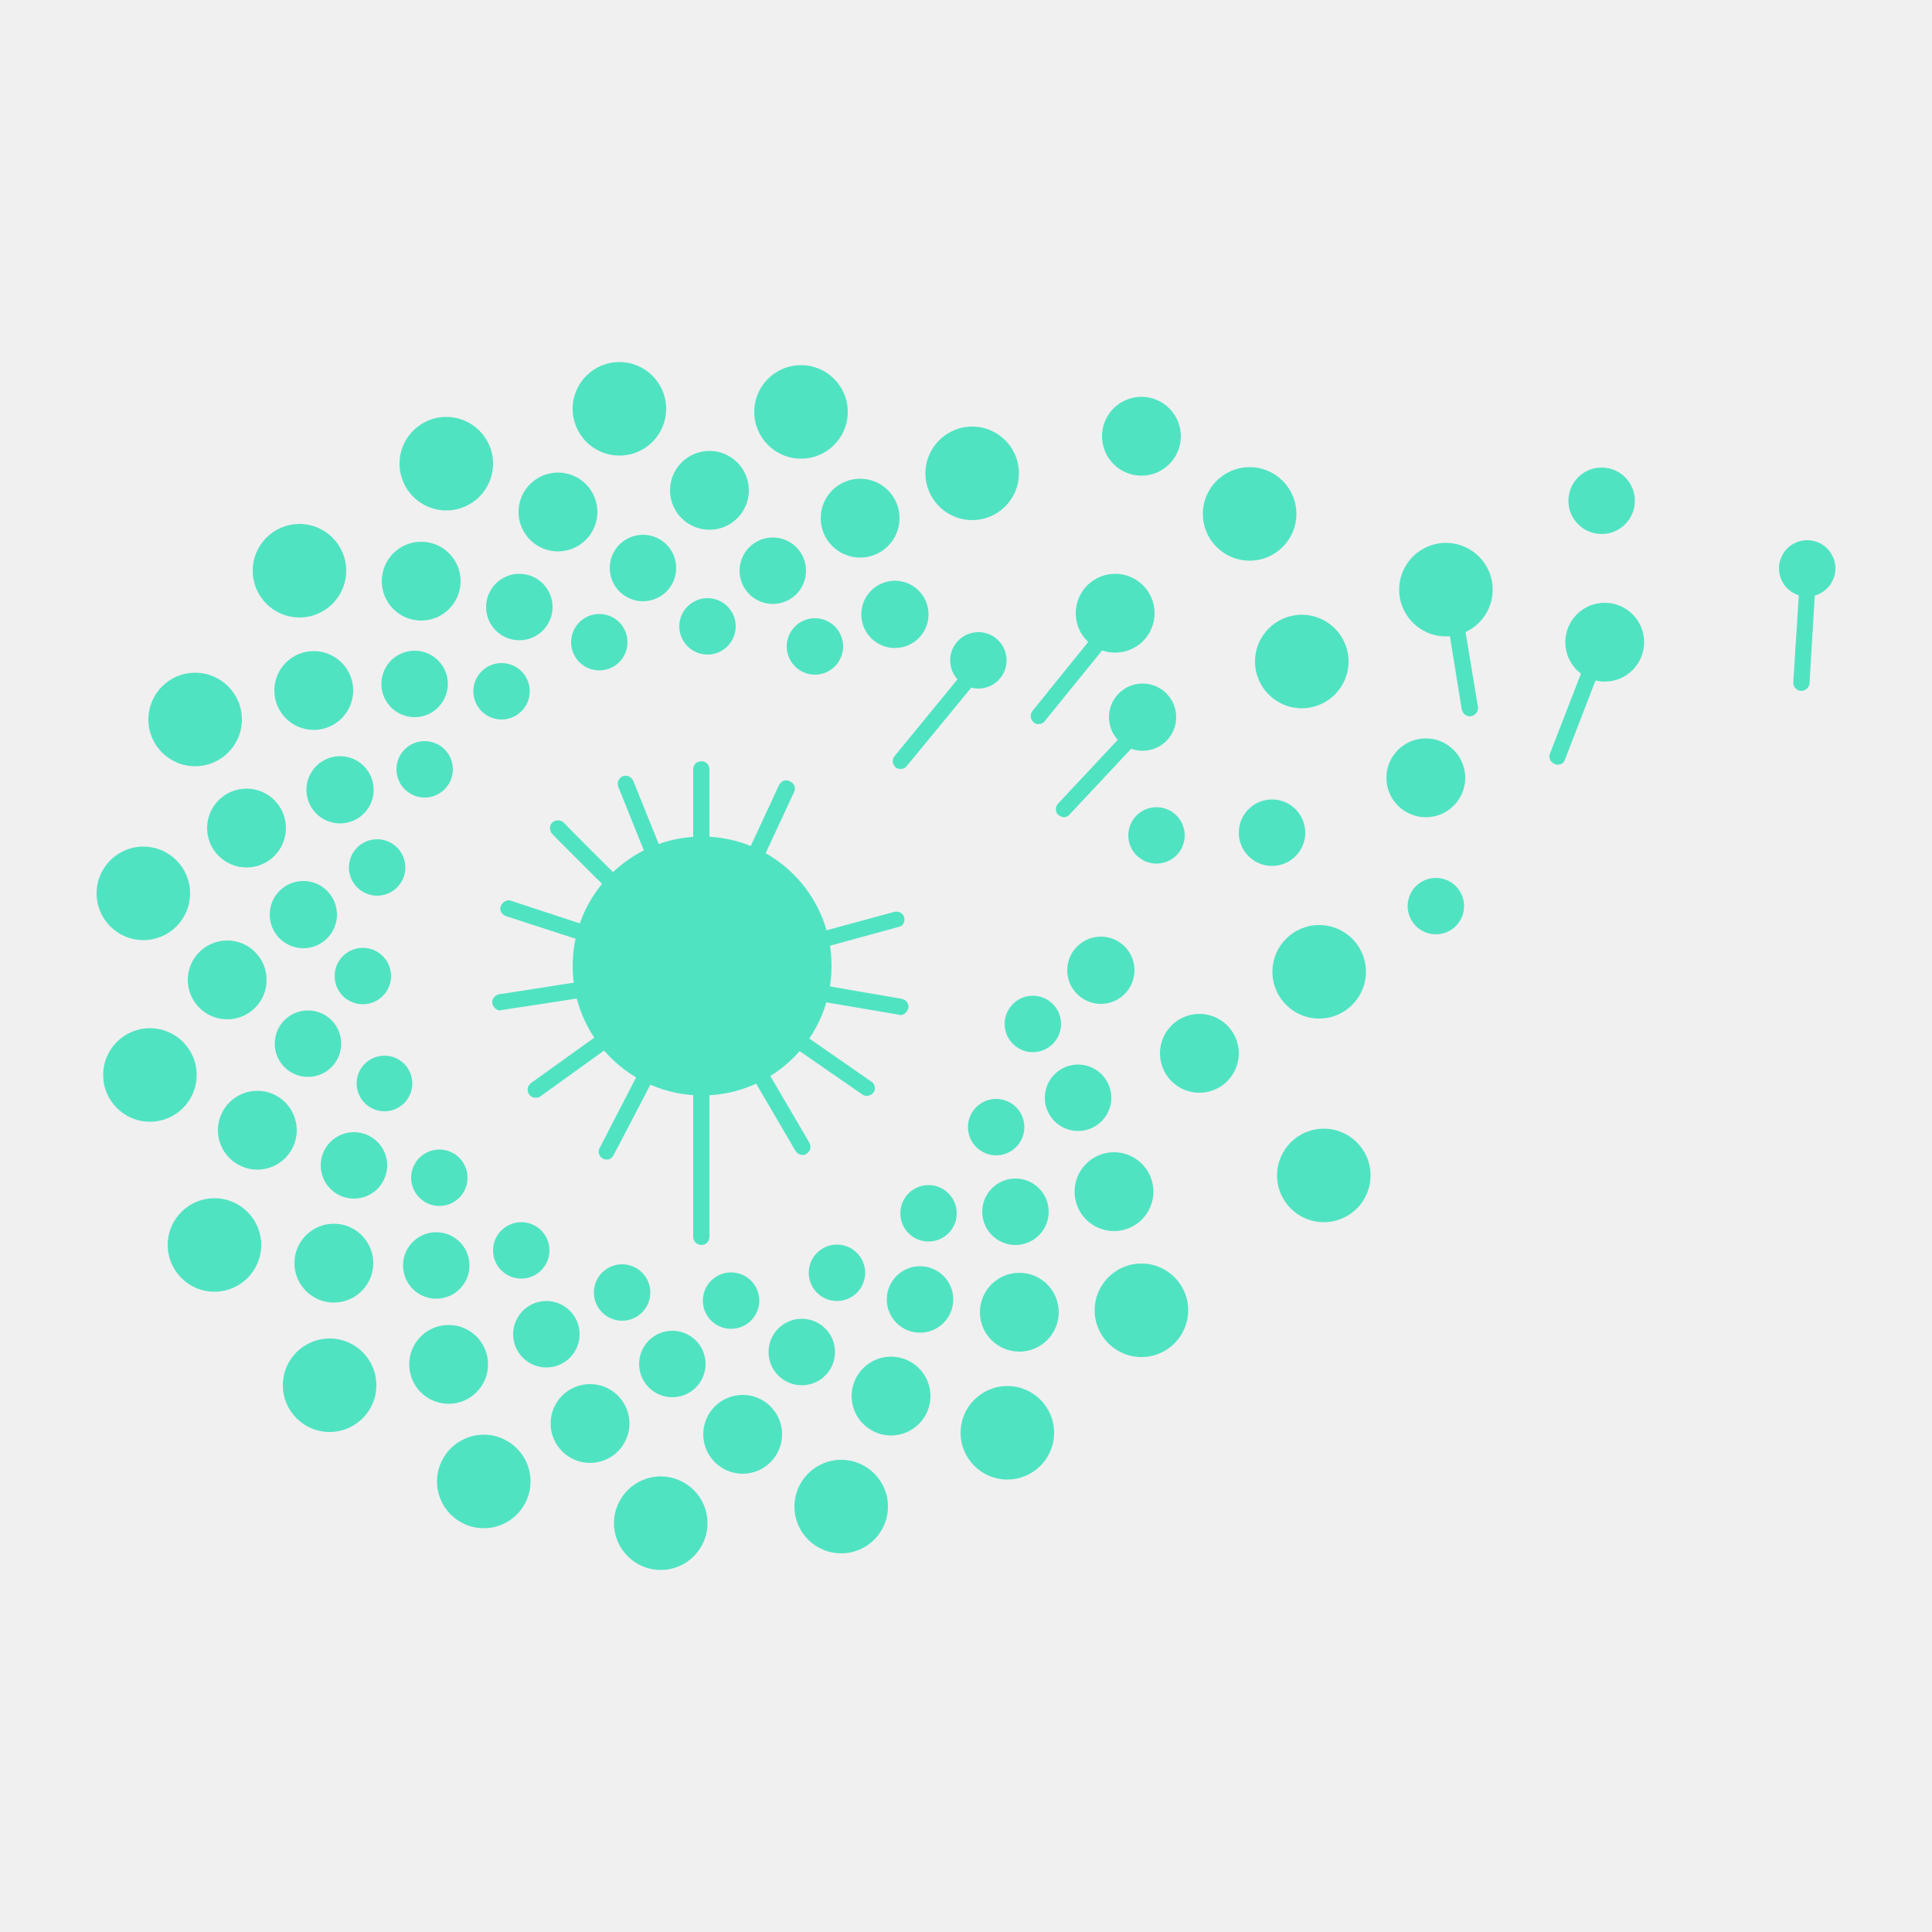
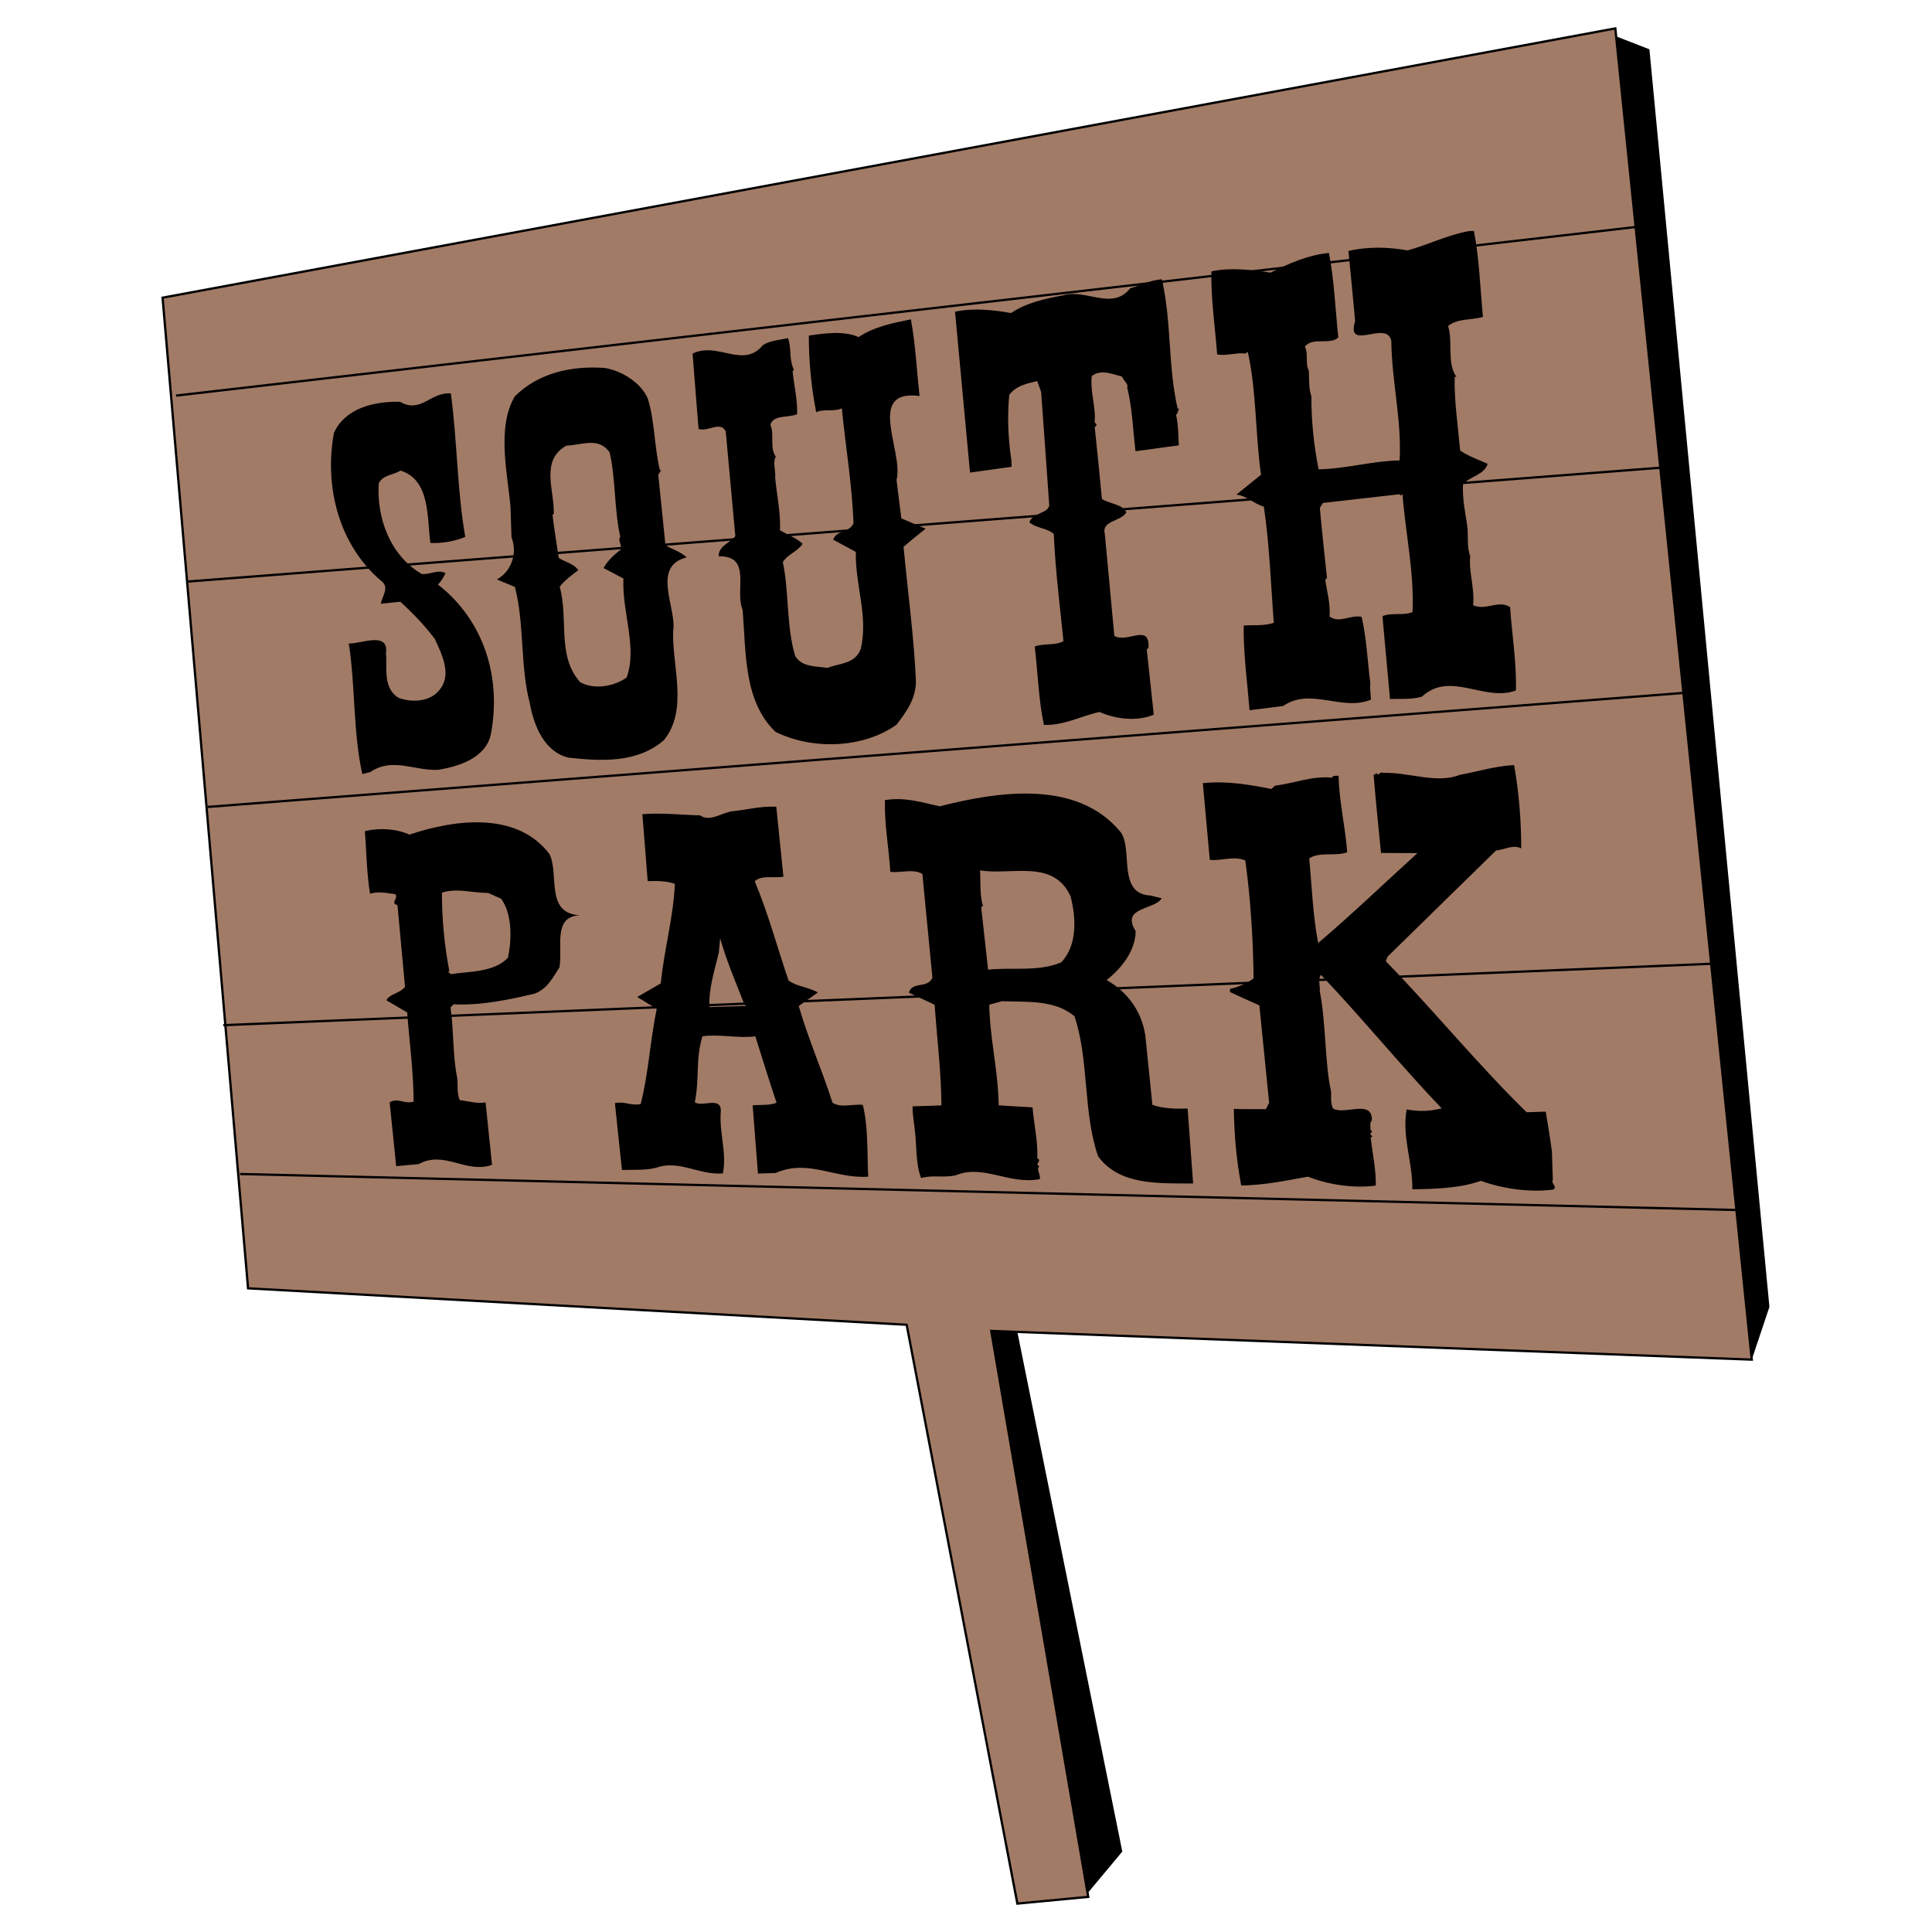
- <svg xmlns="http://www.w3.org/2000/svg" fill="#50E3C2" version="1.1" x="0px" y="0px" viewBox="0 0 5 5" enable-background="new 0 0 5 5" xml:space="preserve">
-   <g>
-     <g>
-       <path fill="#50E3C2" d="M1.815,3.222c-0.011,0-0.021-0.009-0.021-0.021V2.5c0-0.011,0.009-0.021,0.021-0.021    c0.012,0,0.021,0.01,0.021,0.021v0.701C1.836,3.213,1.827,3.222,1.815,3.222z" />
-     </g>
-     <g>
-       <path fill="#50E3C2" d="M1.815,2.489c-0.011,0-0.021-0.009-0.021-0.021V1.991c0-0.012,0.009-0.021,0.021-0.021    c0.012,0,0.021,0.009,0.021,0.021v0.478C1.836,2.48,1.827,2.489,1.815,2.489z" />
-     </g>
-     <g>
-       <path fill="#50E3C2" d="M1.834,2.494c-0.003,0-0.006,0-0.009-0.002c-0.01-0.005-0.014-0.017-0.01-0.027l0.201-0.433    c0.005-0.011,0.018-0.016,0.028-0.01C2.056,2.027,2.06,2.039,2.055,2.05L1.854,2.482C1.85,2.49,1.843,2.494,1.834,2.494z" />
-     </g>
-     <g>
-       <path fill="#50E3C2" d="M2.754,2.115c-0.005,0-0.01-0.002-0.015-0.006C2.731,2.102,2.73,2.089,2.738,2.08l0.206-0.22    c0.008-0.009,0.021-0.009,0.029-0.001c0.009,0.008,0.009,0.021,0.001,0.029l-0.206,0.22C2.765,2.112,2.759,2.115,2.754,2.115z" />
-     </g>
-     <g>
-       <path fill="#50E3C2" d="M2.688,1.874c-0.005,0-0.01-0.001-0.013-0.005C2.666,1.862,2.665,1.849,2.672,1.84l0.189-0.234    c0.007-0.009,0.02-0.01,0.029-0.002C2.899,1.61,2.9,1.624,2.893,1.633L2.704,1.866C2.7,1.871,2.694,1.874,2.688,1.874z" />
-     </g>
-     <g>
-       <path fill="#50E3C2" d="M2.331,1.99c-0.005,0-0.009-0.001-0.013-0.004c-0.009-0.008-0.01-0.021-0.003-0.029l0.191-0.233    c0.007-0.009,0.02-0.01,0.028-0.003C2.543,1.729,2.545,1.741,2.538,1.75L2.347,1.982C2.343,1.988,2.337,1.99,2.331,1.99z" />
-     </g>
-     <g>
-       <path fill="#50E3C2" d="M4.031,1.979c-0.002,0-0.005-0.001-0.008-0.002c-0.01-0.004-0.016-0.016-0.012-0.026L4.12,1.67    c0.004-0.011,0.017-0.016,0.027-0.012c0.01,0.005,0.016,0.016,0.012,0.026L4.05,1.966C4.047,1.975,4.039,1.979,4.031,1.979z" />
-     </g>
-     <g>
-       <path fill="#50E3C2" d="M3.804,1.854c-0.01,0-0.019-0.008-0.021-0.018L3.735,1.54C3.733,1.528,3.741,1.518,3.752,1.516    s0.022,0.006,0.024,0.018L3.825,1.83c0.001,0.011-0.006,0.021-0.017,0.023C3.807,1.854,3.806,1.854,3.804,1.854z" />
-     </g>
-     <g>
-       <path fill="#50E3C2" d="M4.662,1.788c0,0-0.001,0-0.001,0C4.649,1.787,4.64,1.777,4.641,1.766l0.019-0.3    c0.001-0.012,0.011-0.021,0.022-0.02c0.011,0,0.02,0.011,0.019,0.021L4.683,1.769C4.682,1.779,4.673,1.788,4.662,1.788z" />
-     </g>
-     <g>
-       <path fill="#50E3C2" d="M1.859,2.526c-0.009,0-0.017-0.007-0.02-0.016C1.836,2.499,1.843,2.488,1.854,2.485L2.314,2.36    C2.325,2.357,2.337,2.363,2.34,2.374c0.003,0.012-0.003,0.023-0.015,0.025l-0.46,0.126C1.863,2.526,1.861,2.526,1.859,2.526z" />
-     </g>
-     <g>
-       <path fill="#50E3C2" d="M2.33,2.627c-0.001,0-0.002,0-0.004-0.001l-0.47-0.08C1.844,2.543,1.837,2.533,1.839,2.521    c0.002-0.011,0.012-0.019,0.024-0.017l0.471,0.081c0.011,0.002,0.019,0.013,0.017,0.023S2.34,2.627,2.33,2.627z" />
-     </g>
-     <g>
-       <path fill="#50E3C2" d="M2.243,2.836c-0.004,0-0.008-0.001-0.012-0.004C2.228,2.83,2.214,2.82,2.163,2.785L1.839,2.561    c-0.01-0.007-0.012-0.02-0.005-0.028c0.007-0.01,0.02-0.012,0.029-0.006l0.324,0.225c0.051,0.035,0.064,0.045,0.068,0.047    c0.01,0.007,0.012,0.021,0.005,0.029C2.256,2.833,2.25,2.836,2.243,2.836z" />
-     </g>
-     <g>
-       <path fill="#50E3C2" d="M2.077,2.989c-0.007,0-0.014-0.004-0.018-0.01L1.818,2.567c-0.006-0.01-0.003-0.022,0.008-0.028    c0.009-0.006,0.022-0.003,0.028,0.007l0.241,0.412C2.1,2.969,2.097,2.98,2.087,2.986C2.084,2.989,2.08,2.989,2.077,2.989z" />
-     </g>
-     <g>
-       <path fill="#50E3C2" d="M1.57,3.001C1.567,3.001,1.563,3,1.561,2.999C1.55,2.993,1.546,2.98,1.552,2.971    c0.005-0.01,0.032-0.063,0.22-0.425C1.777,2.536,1.79,2.532,1.8,2.538c0.011,0.005,0.014,0.018,0.009,0.027    C1.621,2.927,1.593,2.98,1.588,2.989C1.584,2.997,1.578,3.001,1.57,3.001z" />
-     </g>
-     <g>
-       <path fill="#50E3C2" d="M1.386,2.841c-0.006,0-0.013-0.003-0.017-0.009C1.363,2.822,1.365,2.81,1.374,2.803l0.388-0.278    c0.01-0.007,0.022-0.004,0.029,0.005c0.007,0.01,0.005,0.021-0.004,0.028L1.399,2.837C1.395,2.84,1.391,2.841,1.386,2.841z" />
-     </g>
-     <g>
-       <path fill="#50E3C2" d="M1.295,2.615c-0.01,0-0.019-0.008-0.021-0.019C1.272,2.586,1.281,2.575,1.292,2.573    C1.302,2.572,1.361,2.562,1.764,2.5c0.011-0.001,0.022,0.007,0.024,0.018C1.79,2.529,1.782,2.54,1.77,2.541    C1.368,2.604,1.309,2.612,1.298,2.614C1.297,2.614,1.296,2.615,1.295,2.615z" />
-     </g>
-     <g>
-       <path fill="#50E3C2" d="M1.77,2.521c-0.002,0-0.004,0-0.006-0.001L1.658,2.484C1.365,2.389,1.318,2.374,1.31,2.371    C1.298,2.367,1.292,2.355,1.296,2.345s0.016-0.018,0.026-0.014C1.332,2.334,1.378,2.35,1.67,2.445l0.105,0.034    C1.787,2.483,1.793,2.495,1.79,2.506C1.786,2.515,1.778,2.521,1.77,2.521z" />
-     </g>
-     <g>
-       <path fill="#50E3C2" d="M1.782,2.502c-0.006,0-0.011-0.002-0.015-0.006c-0.288-0.288-0.331-0.33-0.338-0.338s-0.008-0.021,0-0.029    c0.008-0.008,0.021-0.008,0.03,0c0.007,0.008,0.049,0.05,0.338,0.338c0.008,0.008,0.008,0.021,0,0.029    C1.792,2.5,1.787,2.502,1.782,2.502z" />
-     </g>
-     <g>
-       <path fill="#50E3C2" d="M1.798,2.492c-0.008,0-0.016-0.005-0.02-0.013L1.6,2.036C1.596,2.025,1.601,2.014,1.611,2.009    C1.623,2.005,1.634,2.01,1.639,2.021l0.178,0.442C1.821,2.475,1.816,2.486,1.806,2.49C1.803,2.491,1.8,2.492,1.798,2.492z" />
-     </g>
-     <g>
-       <circle fill="#50E3C2" cx="3.369" cy="1.712" r="0.121" />
-       <circle fill="#50E3C2" cx="3.234" cy="1.33" r="0.121" />
-       <circle fill="#50E3C2" cx="3.742" cy="1.526" r="0.121" />
-       <circle fill="#50E3C2" cx="3.414" cy="2.515" r="0.121" />
-       <circle fill="#50E3C2" cx="3.426" cy="3.042" r="0.121" />
-       <circle fill="#50E3C2" cx="2.954" cy="3.391" r="0.121" />
-       <circle fill="#50E3C2" cx="2.607" cy="3.708" r="0.121" />
-       <circle fill="#50E3C2" cx="2.177" cy="3.899" r="0.121" />
-       <circle fill="#50E3C2" cx="1.71" cy="3.942" r="0.121" />
-       <circle fill="#50E3C2" cx="1.252" cy="3.834" r="0.121" />
-       <circle fill="#50E3C2" cx="0.853" cy="3.585" r="0.121" />
-       <circle fill="#50E3C2" cx="0.555" cy="3.222" r="0.121" />
-       <circle fill="#50E3C2" cx="0.388" cy="2.782" r="0.121" />
-       <circle fill="#50E3C2" cx="0.371" cy="2.312" r="0.121" />
-       <circle fill="#50E3C2" cx="0.505" cy="1.862" r="0.121" />
-       <circle fill="#50E3C2" cx="0.775" cy="1.477" r="0.121" />
-       <circle fill="#50E3C2" cx="1.155" cy="1.2" r="0.121" />
-       <circle fill="#50E3C2" cx="1.603" cy="1.058" r="0.121" />
-       <circle fill="#50E3C2" cx="2.073" cy="1.066" r="0.121" />
-       <circle fill="#50E3C2" cx="2.516" cy="1.225" r="0.121" />
-       <circle fill="#50E3C2" cx="4.153" cy="1.662" r="0.102" />
-       <circle fill="#50E3C2" cx="2.886" cy="1.587" r="0.102" />
-       <circle fill="#50E3C2" cx="3.69" cy="2.013" r="0.102" />
-       <circle fill="#50E3C2" cx="3.104" cy="2.726" r="0.102" />
-       <circle fill="#50E3C2" cx="2.883" cy="3.084" r="0.102" />
-       <circle fill="#50E3C2" cx="2.638" cy="3.396" r="0.102" />
-       <circle fill="#50E3C2" cx="2.306" cy="3.613" r="0.102" />
-       <circle fill="#50E3C2" cx="1.922" cy="3.712" r="0.102" />
-       <circle fill="#50E3C2" cx="1.527" cy="3.684" r="0.102" />
-       <circle fill="#50E3C2" cx="1.161" cy="3.531" r="0.102" />
-       <circle fill="#50E3C2" cx="0.864" cy="3.269" r="0.102" />
-       <circle fill="#50E3C2" cx="0.666" cy="2.925" r="0.102" />
-       <circle fill="#50E3C2" cx="0.588" cy="2.536" r="0.102" />
-       <circle fill="#50E3C2" cx="0.638" cy="2.143" r="0.102" />
-       <circle fill="#50E3C2" cx="0.812" cy="1.787" r="0.102" />
-       <circle fill="#50E3C2" cx="1.09" cy="1.504" r="0.102" />
-       <circle fill="#50E3C2" cx="1.444" cy="1.325" r="0.102" />
-       <circle fill="#50E3C2" cx="1.836" cy="1.269" r="0.102" />
-       <circle fill="#50E3C2" cx="2.226" cy="1.341" r="0.102" />
-       <circle fill="#50E3C2" cx="2.954" cy="1.129" r="0.102" />
-       <circle fill="#50E3C2" cx="4.145" cy="1.296" r="0.086" />
-       <circle fill="#50E3C2" cx="2.957" cy="1.856" r="0.087" />
-       <circle fill="#50E3C2" cx="3.292" cy="2.155" r="0.086" />
-       <circle fill="#50E3C2" cx="2.849" cy="2.511" r="0.087" />
-       <circle fill="#50E3C2" cx="2.79" cy="2.841" r="0.086" />
-       <circle fill="#50E3C2" cx="2.628" cy="3.136" r="0.086" />
-       <circle fill="#50E3C2" cx="2.381" cy="3.363" r="0.086" />
-       <circle fill="#50E3C2" cx="2.075" cy="3.499" r="0.086" />
-       <circle fill="#50E3C2" cx="1.74" cy="3.53" r="0.086" />
-       <circle fill="#50E3C2" cx="1.414" cy="3.453" r="0.086" />
-       <circle fill="#50E3C2" cx="1.129" cy="3.275" r="0.086" />
-       <circle fill="#50E3C2" cx="0.916" cy="3.016" r="0.086" />
-       <circle fill="#50E3C2" cx="0.797" cy="2.701" r="0.086" />
-       <circle fill="#50E3C2" cx="0.785" cy="2.367" r="0.087" />
-       <circle fill="#50E3C2" cx="0.88" cy="2.044" r="0.087" />
-       <circle fill="#50E3C2" cx="1.073" cy="1.77" r="0.086" />
-       <circle fill="#50E3C2" cx="1.344" cy="1.571" r="0.086" />
-       <circle fill="#50E3C2" cx="1.664" cy="1.47" r="0.086" />
-       <circle fill="#50E3C2" cx="2" cy="1.477" r="0.086" />
-       <circle fill="#50E3C2" cx="2.316" cy="1.59" r="0.087" />
-       <circle fill="#50E3C2" cx="4.677" cy="1.471" r="0.073" />
-       <circle fill="#50E3C2" cx="2.993" cy="2.162" r="0.073" />
-       <circle fill="#50E3C2" cx="3.716" cy="2.345" r="0.073" />
-       <circle fill="#50E3C2" cx="2.673" cy="2.65" r="0.073" />
-       <circle fill="#50E3C2" cx="2.578" cy="2.917" r="0.073" />
-       <circle fill="#50E3C2" cx="2.403" cy="3.14" r="0.073" />
-       <circle fill="#50E3C2" cx="2.166" cy="3.294" r="0.073" />
-       <circle fill="#50E3C2" cx="1.892" cy="3.366" r="0.073" />
-       <circle fill="#50E3C2" cx="1.61" cy="3.345" r="0.073" />
-       <circle fill="#50E3C2" cx="1.349" cy="3.236" r="0.073" />
-       <circle fill="#50E3C2" cx="1.137" cy="3.048" r="0.073" />
-       <circle fill="#50E3C2" cx="0.995" cy="2.804" r="0.072" />
-       <circle fill="#50E3C2" cx="0.939" cy="2.526" r="0.073" />
-       <circle fill="#50E3C2" cx="0.976" cy="2.245" r="0.073" />
-       <circle fill="#50E3C2" cx="1.099" cy="1.991" r="0.073" />
-       <circle fill="#50E3C2" cx="1.298" cy="1.789" r="0.073" />
-       <circle fill="#50E3C2" cx="1.551" cy="1.662" r="0.073" />
-       <circle fill="#50E3C2" cx="1.831" cy="1.621" r="0.073" />
-       <circle fill="#50E3C2" cx="2.109" cy="1.673" r="0.073" />
-       <circle fill="#50E3C2" cx="2.532" cy="1.709" r="0.073" />
-       <g>
-         <circle fill="#50E3C2" cx="1.817" cy="2.5" r="0.335" />
-       </g>
-     </g>
-   </g>
+ <svg xmlns="http://www.w3.org/2000/svg" width="2500" height="2500" viewBox="0 0 192.756 192.756">
+   <path fill-rule="evenodd" clip-rule="evenodd" fill="#fff" d="M0 0h192.756v192.756H0V0z" />
+   <path fill-rule="evenodd" clip-rule="evenodd" d="M108.244 189.201l3.729-4.469-10.998-54.451 46.533 2.86 27.267 2.509 1.76-5.259L164.562 4.92l-4.359-1.696-68.951 115.723 16.992 70.254z" />
+   <path fill-rule="evenodd" clip-rule="evenodd" fill="#a27b66" stroke="#000" stroke-width=".228" stroke-miterlimit="2.613" d="M16.221 29.7L161.16 2.834l13.615 132.816-75.877-2.863 9.674 56.463-7.068.672-11.046-57.75-65.709-3.637L16.221 29.7z" />
+   <path d="M168.008 69.13L20.698 80.509m150.06 15.645l-148.484 6.127m150.986 18.442l-149.3-3.592" fill="none" stroke="#000" stroke-width=".228" stroke-miterlimit="2.613" />
+   <path d="M147.055 23.04c.533 2.776.627 5.7.898 8.574-1.141.348-2.523.126-3.473.911.494 1.58-.145 3.73.83 5.073l-.178.006c-.055 2.396.336 4.911.547 7.343.861.593 1.846.916 2.746 1.33-.361 1.12-1.689 1.208-2.461 2.031-.08 1.599.273 2.962.453 4.42.07.751-.068 1.953.268 2.741-.172 1.558.457 3.178.291 4.913 1.26.58 2.553-.571 3.686.191.172 2.611.668 5.61.578 8.318-3.152 1.167-6.535-2.005-9.375.614-.965.297-2.121.202-3.184.236l-.756-8.269c.92-.384 2.127-.024 3.002-.407.182-3.952-.697-7.827-1-11.764l-.174.139-.137-.128-7.639.869-.295.497c.209 2.343.461 4.642.713 6.984l-.17.183c.172 1.236.518 2.333.428 3.667.998.722 2.033-.199 3.193.029.512 2.156.586 4.46.879 6.667-.076.402.035 1.064.053 1.595-2.887 1.202-6.025-1.269-8.756.638l-3.354.419c-.225-2.831-.631-5.745-.584-8.451.795-.07 2.084.065 3.004-.275-.301-3.848-.43-7.835-.994-11.586-.984-.279-1.721-1.097-2.742-1.197l2.461-1.987c-.572-4.016-.447-8.367-1.326-12.285-.086.092-.172.228-.35.188-.758-.108-1.896.283-2.701.087-.229-2.963-.617-5.39-.578-8.273 1.76-.412 4.027-.175 5.898.12 1.832-.902 3.711-1.761 5.832-1.963.531 2.732.619 5.435.938 8.439-.906.783-2.529-.096-3.34.906.377.697.012 1.685.389 2.382.064.663-.031 1.819.26 2.564a36.757 36.757 0 0 0 .723 7.293c2.791-.046 5.291-.836 8.082-.883.225-3.998-.787-7.868-.83-11.946-.467-2.114-4.57 1.167-3.607-1.968-.209-2.343-.469-4.863-.67-6.985 1.98-.463 3.975-.395 5.893-.058 2.064-.554 3.982-1.548 6.143-1.928l.486-.014zM115.922 27.862c.98 4.27.59 8.628 1.57 12.898l.133-.005c-.082.225-.117.491-.291.63.201.747.248 2.209.275 3.051-1.455.18-2.867.403-4.322.583-.246-2.076-.318-4.336-.828-6.359.168-.316-.377-.698-.521-1.092-.939-.235-2.152-.772-3.016-.035-.168 1.646.457 3.178.281 4.603.092.086.229.17.188.305l-.17.183c.254 2.387.514 4.95.719 7.161.812.506 2.055.51 2.436 1.34-.59.95-2.5.791-2.146 2.153l.949 10.168c1.311.756 3.549-1.312 3.406 1.176l-.172.183.699 6.496c-1.707.721-3.842.435-5.416-.268-1.893.416-3.502 1.355-5.543 1.288-.518-2.333-.611-5.213-.918-7.819.877-.339 2.082-.068 2.865-.537-.332-3.36-.803-6.981-.967-10.7-.775-.64-1.701-.521-2.432-1.163.367-.987 1.746-.81 1.984-1.66-.256-3.806-.561-7.742-.809-11.327l-.391-1.096c-1.012.255-2.068.422-2.791 1.377-.199 2.046-.129 4.261.211 6.512l.021.665-4.148.578-1.494-16.049c1.892-.416 3.849-.168 5.587.13 1.52-1.025 3.41-1.44 5.219-1.766 2.236-.693 4.881 1.571 6.668-.704 1.101-.302 2.013-.818 3.164-.9zM90.879 31.865c.484 2.646.558 4.905.867 7.645-5.429-.712-1.547 5.593-2.299 8.367l.479 3.842 2.426 1.03a62.595 62.595 0 0 0-2.202 1.801c.41 4.466 1.045 9.013 1.231 13.397.011 1.729-.921 3.045-1.942 4.364-3.423 2.417-8.473 2.492-12.076.702-3.202-3.09-2.917-7.977-3.275-12.178-.816-1.969.978-5.397-2.388-5.333-.033-1.018 1.11-1.321 1.664-2.004l-.959-10.479c-.61-1.045-1.725.1-2.711-.223l-.597-7.519c2.53-1.235 5.058 1.565 7.019-.849.738-.467 1.668-.497 2.504-.701.393 1.185.065 2.038.59 3.173l-.128.138c.135 1.459.488 2.778.449 4.287-.918.385-2.393.034-2.669 1.063.43.961-.103 2.309.546 3.174-.34.455.006 1.552-.066 2.086.145 1.726.553 3.396.48 5.262.723.42 1.801.873 2.26 1.346-.55.816-1.561 1.071-1.979 1.839.623 2.817.341 6.418 1.234 9.361.701 1.13 2.071.997 3.229 1.181 1.137-.48 2.736-.354 3.307-1.881.781-3.263-.561-6.367-.49-9.696l-2.255-1.213c.323-.986 1.662-.675 2.029-1.663-.177-4.118-.771-7.424-1.168-11.447-.785.381-1.816.015-2.558.394a39.846 39.846 0 0 1-.735-7.648c1.543-.228 3.529-.513 4.968.149 1.516-1.026 3.365-1.396 5.215-1.767zM44.982 39.25c.641 4.724.625 9.735 1.438 14.321a8.409 8.409 0 0 1-3.481.601c-.346-2.472.018-6.298-2.981-7.221-.739.468-1.804.413-2.174 1.312-.202 3.333 1.072 7.105 4.28 8.997.889.104 1.579-.495 2.39-.077-.208.406-.417.812-.761 1.133 4.592 3.577 6.373 9.284 5.271 14.996-.545 2.324-3.178 3.163-5.293 3.498-2.435.079-4.518-1.273-6.729.218l-.792.203c-.932-4.139-.684-8.803-1.352-13.038 1.11.097 4.036-1.284 3.71.988.134 1.415-.331 3.47 1.251 4.439 1.301.49 3.16.43 4.096-.798 1.279-1.549.194-3.599-.475-5.084-1.064-1.385-2.166-2.546-3.443-3.702l-1.944.196c.109-.713.879-1.58.105-2.221-4.19-3.5-5.796-9.302-4.779-14.833 1.119-2.431 3.932-3.144 6.592-3.096 2.08 1.215 3.028-.989 5.071-.832zM64.631 39.766c.692 2.195.644 4.812 1.207 7.145l.133-.004-.295.453.715 7.028c.678.421 1.438.619 2.122 1.217-3.604.914-.942 5.13-1.357 7.361-.108 3.506 1.541 7.888-.933 10.895-2.63 2.258-6.137 2.106-9.517 1.727-2.368-.588-3.423-3.082-3.855-5.462-.959-3.605-.523-7.965-1.482-11.57l-1.796-.741c1.436-.8 2.087-2.595 1.459-4.215l-.098-3.012c-.283-3.272-1.411-7.98.44-11.056 2.362-2.338 5.663-3.066 8.994-2.819 1.693.298 3.592 1.478 4.263 3.053zm-8.135 4.698c-2.611 1.504-1.188 4.384-1.243 6.781l-.129.138c.18 1.457.403 2.869.626 4.281.634.422 1.525.571 1.945 1.223-.648.508-1.342.975-1.852 1.656.903 3.253-.309 6.884 2.036 9.513 1.399.797 3.426.421 4.639-.461 1.1-3.006-.476-6.503-.319-9.878l-1.983-1.045c.377-.677.978-1.273 1.713-1.829.162-.493-.34-.92-.042-1.284-.619-2.686-.458-5.928-1.07-8.436-1.114-1.561-2.771-.709-4.321-.659zM151.061 76.33c.486 2.689.715 5.609.713 8.314-.855-.416-1.68.143-2.518.215L138.43 95.453l-.164.449c4.537 4.643 9.244 10.387 14.049 15.067l1.904-.062c.217 1.279.439 2.646.615 3.971.023.754.068 2.082.092 2.836-.209.406.508.648.031.975-2.295.295-4.965-.062-7.207-.877-2.059.732-4.451.811-6.842.844.043-2.752-1.055-5.199-.568-7.965 1.293.225 2.266.193 3.496-.111-4.08-4.26-8.051-9.143-12.041-13.314-.34.455-.049 1.244-.125 1.602.635 3.217.498 7.168 1.121 9.986.057.396-.092 1.287.234 1.766 1.215.625 3.912-.971 3.848 1.16-.258.23-.111.625-.146.938l.184.17c-.088.092-.217.186-.168.316l.182.172-.172.139c.186 1.59.549 3.264.51 4.773-2.162.291-4.701-.07-6.766-.891-2.158.381-4.316.85-6.664.881-.484-2.645-.693-5.033-.734-7.648 1.021.057 2.305.014 3.191.031l.334-.633-.979-9.725c-.943-.412-1.934-.867-2.924-1.324l-.01-.309c.879-.207 1.666-.543 2.359-1.053-.035-3.813-.303-7.973-.824-11.769-1.213-.493-2.391.077-3.547-.062l-.691-7.649c2.43-.256 4.658.16 6.844.577l.344-.322c1.898-.239 3.779-1.009 5.691-.805.125-.27.439-.147.658-.199.092 2.835.645 4.857.867 7.644-1.182.438-2.75-.088-3.791.611.27 2.829.361 5.709.895 8.441 3.363-2.859 6.715-6.072 9.902-8.968l-3.635-.016c-.268-2.785-.518-5.039-.74-7.825.135.04.219-.096.305-.143.191.393.348-.232.621-.02 2.611-.085 5.354 1.113 7.674.195 1.806-.328 3.47-.869 5.418-.977zM111.836 83.055c1.209 1.779-.379 6.132 2.951 6.291l1.117.274c-.672 1.175-4.139.843-2.598 3.277-.025 1.996-1.432 3.727-2.9 4.883 2.076 1.174 3.467 3.08 3.855 5.463l.713 6.982c1.076.41 2.496.408 3.514.375l.551 7.477c-3.502-.02-7.35.193-9.482-2.709-1.514-4.34-.889-9.639-2.357-13.98-2.004-1.664-4.699-1.4-7.229-1.496l-1.273.352c.064 3.412.871 6.402.945 10.037l3.375.201c.143 1.725.555 3.484.475 5.084.539.248-.338.543.201.791-.342.365.16.793.043 1.285-3.039.586-5.633-1.504-8.345-.395-1.231.305-2.351-.057-3.492.289-.58-1.488-.417-3.312-.647-4.945-.067-.707-.223-1.412-.204-2.211l2.877-.094c-.018-3.279-.438-6.682-.679-10.043l-2.565-1.203c.317-1.164 1.85-.371 2.345-1.494l-1-10.345c-.86-.549-2.086-.11-3.197-.207-.173-2.61-.595-4.682-.542-7.167 2.028-.332 3.686.236 5.471.621 5.932-1.523 13.784-2.664 18.077 2.607zm-14.061 3.781c.076.973-.055 2.44.293 3.538l-.174.139c.244 2.076.445 4.154.689 6.231 2.43-.257 4.971.236 7.289-.725 1.629-1.693 1.496-4.438.939-6.593-1.715-3.759-5.916-2.07-9.036-2.59zM54.824 85.211c.997 2.052-.474 5.914 3.034 6.11-2.79.091-1.665 3.336-2.047 5.21-.634.951-1.172 2.123-2.486 2.609-2.595.615-5.368 1.193-8.076 1.059l-.3.32c.34 2.295.199 4.783.67 7.029.062.529-.037 1.598.249 2.209.846.105 1.785.387 2.578.227l.645 6.232c-2.584.926-4.746-1.486-7.314-.074l-2.254.207c-.2-2.078-.455-4.465-.648-6.365.781-.514 1.513.217 2.391-.078-.005-2.881-.414-5.928-.642-8.893l-2.079-1.217c.377-.68 1.353-.666 1.863-1.348l-.751-8.135c-.761-.241.112-.624-.213-1.101-.89-.104-1.605-.303-2.528-.051-.332-2.029-.362-4.334-.512-6.236 1.451-.357 3.183-.236 4.443.344 4.513-1.52 10.736-2.343 13.977 1.942zM48.7 89.09c-1.551.006-3.075-.521-4.61-.028-.001 2.705.26 5.312.74 7.824l-.173.139c.176-.051.224.082.315.168 1.631-.275 4.339-.141 5.708-1.648.385-1.831.438-4.316-.677-5.876L48.7 89.09zM78.164 87.471c-.925.163-2.134-.197-2.866.447 1.344 3.194 2.253 6.623 3.379 9.914.907.635 2.015.643 2.919 1.191l-1.906 1.348c.948 3.295 2.334 6.398 3.37 9.646.815.549 2.042.111 3.021.213.559 2.199.425 4.908.542 7.166-3.272.238-5.998-1.801-9.23-.367l-1.771.059-.53-6.812c.796-.07 1.686.033 2.385-.254-.735-2.193-1.428-4.434-2.119-6.627-1.677.23-3.465-.244-5.275-.008-.719 2.418-.266 4.088-.761 6.588.77.508 2.595-.617 2.597.848-.195 2.178.622 4.148.203 6.246-2.298.207-4.388-1.367-6.578-.586-1.054.301-2.342.209-3.493.246l-.703-6.674c.968-.209 1.605.303 2.574.094.786-3.084.946-6.371 1.598-9.496l-1.944-1.18 2.349-1.361c.334-3.381 1.252-6.515 1.407-9.935-.852-.283-1.738-.298-2.712-.267l-.53-6.68c1.768-.146 3.813.054 5.765.124.997.677 2.075-.245 3.177-.414 1.459-.136 2.819-.534 4.417-.453l.715 6.984zm-6.316 6.147l-.131 1.423c-.43 1.787-1.034 3.67-.932 5.439l3.674-.119-.181-.127c-.87-2.232-1.78-4.331-2.43-6.616z" fill-rule="evenodd" clip-rule="evenodd" />
+   <path d="M165.654 46.663L18.664 58.026m144.541-35.379L17.565 39.469" fill="none" stroke="#000" stroke-width=".228" stroke-miterlimit="2.613" />
</svg>
